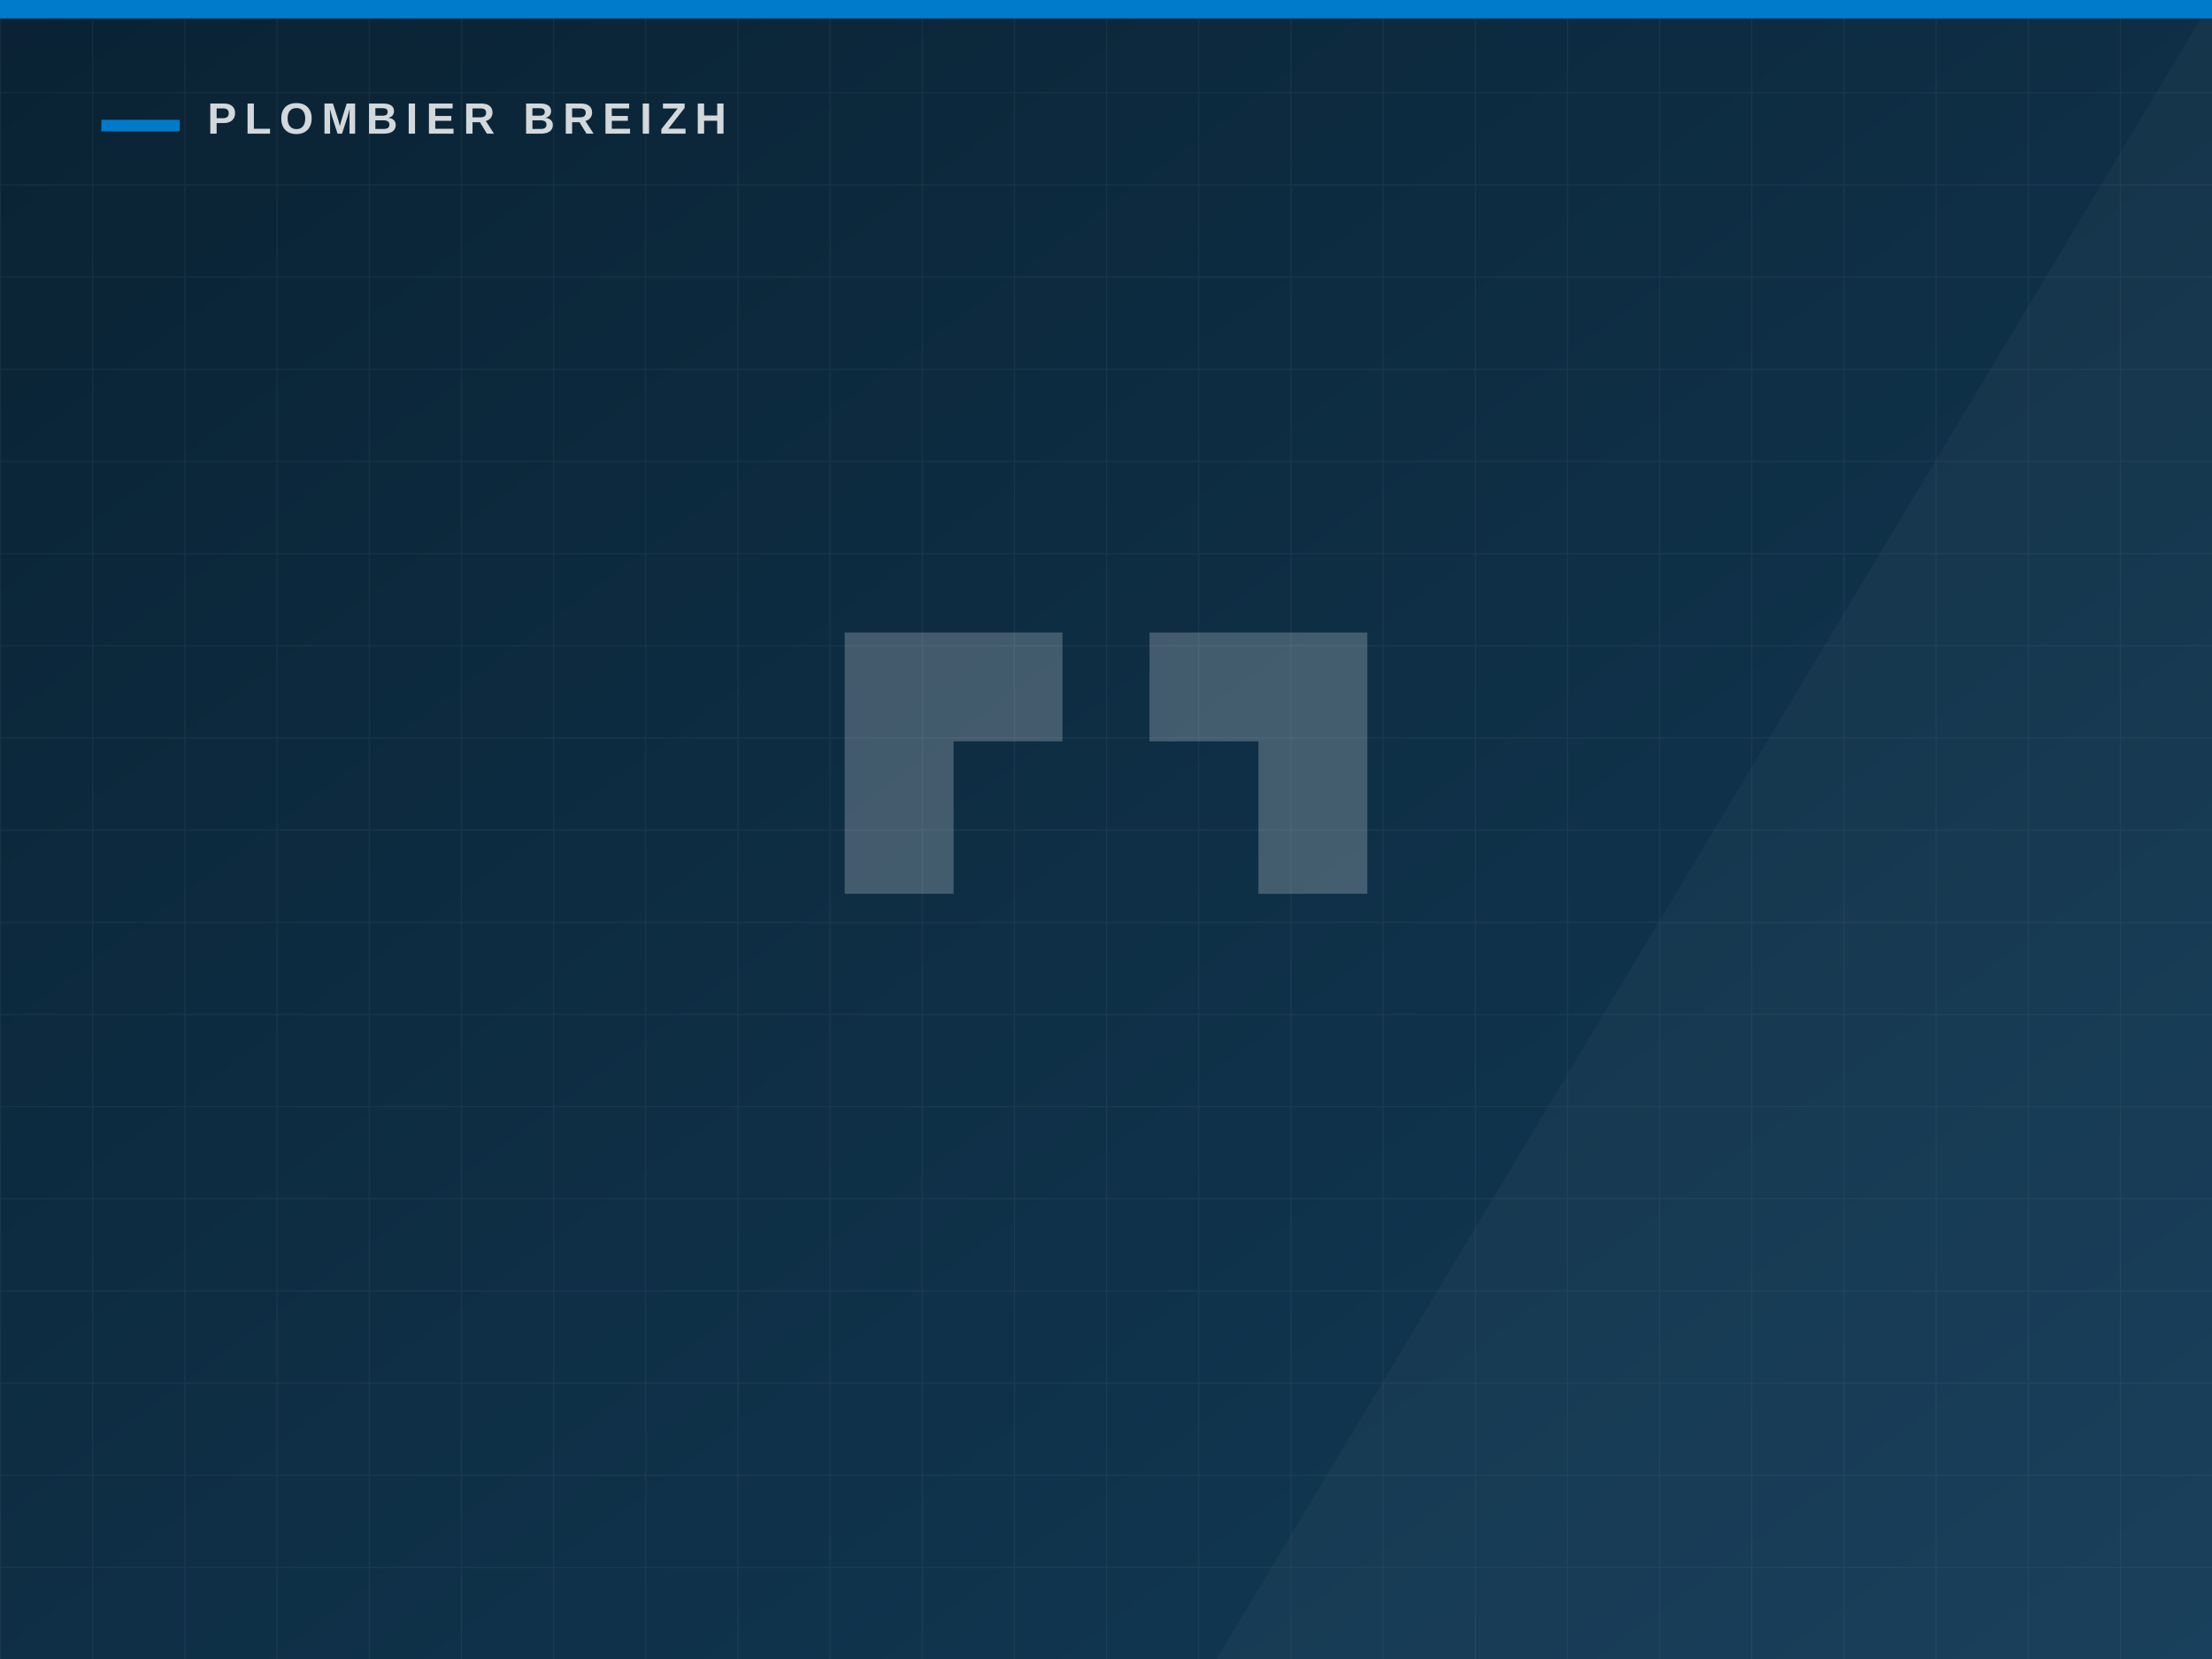
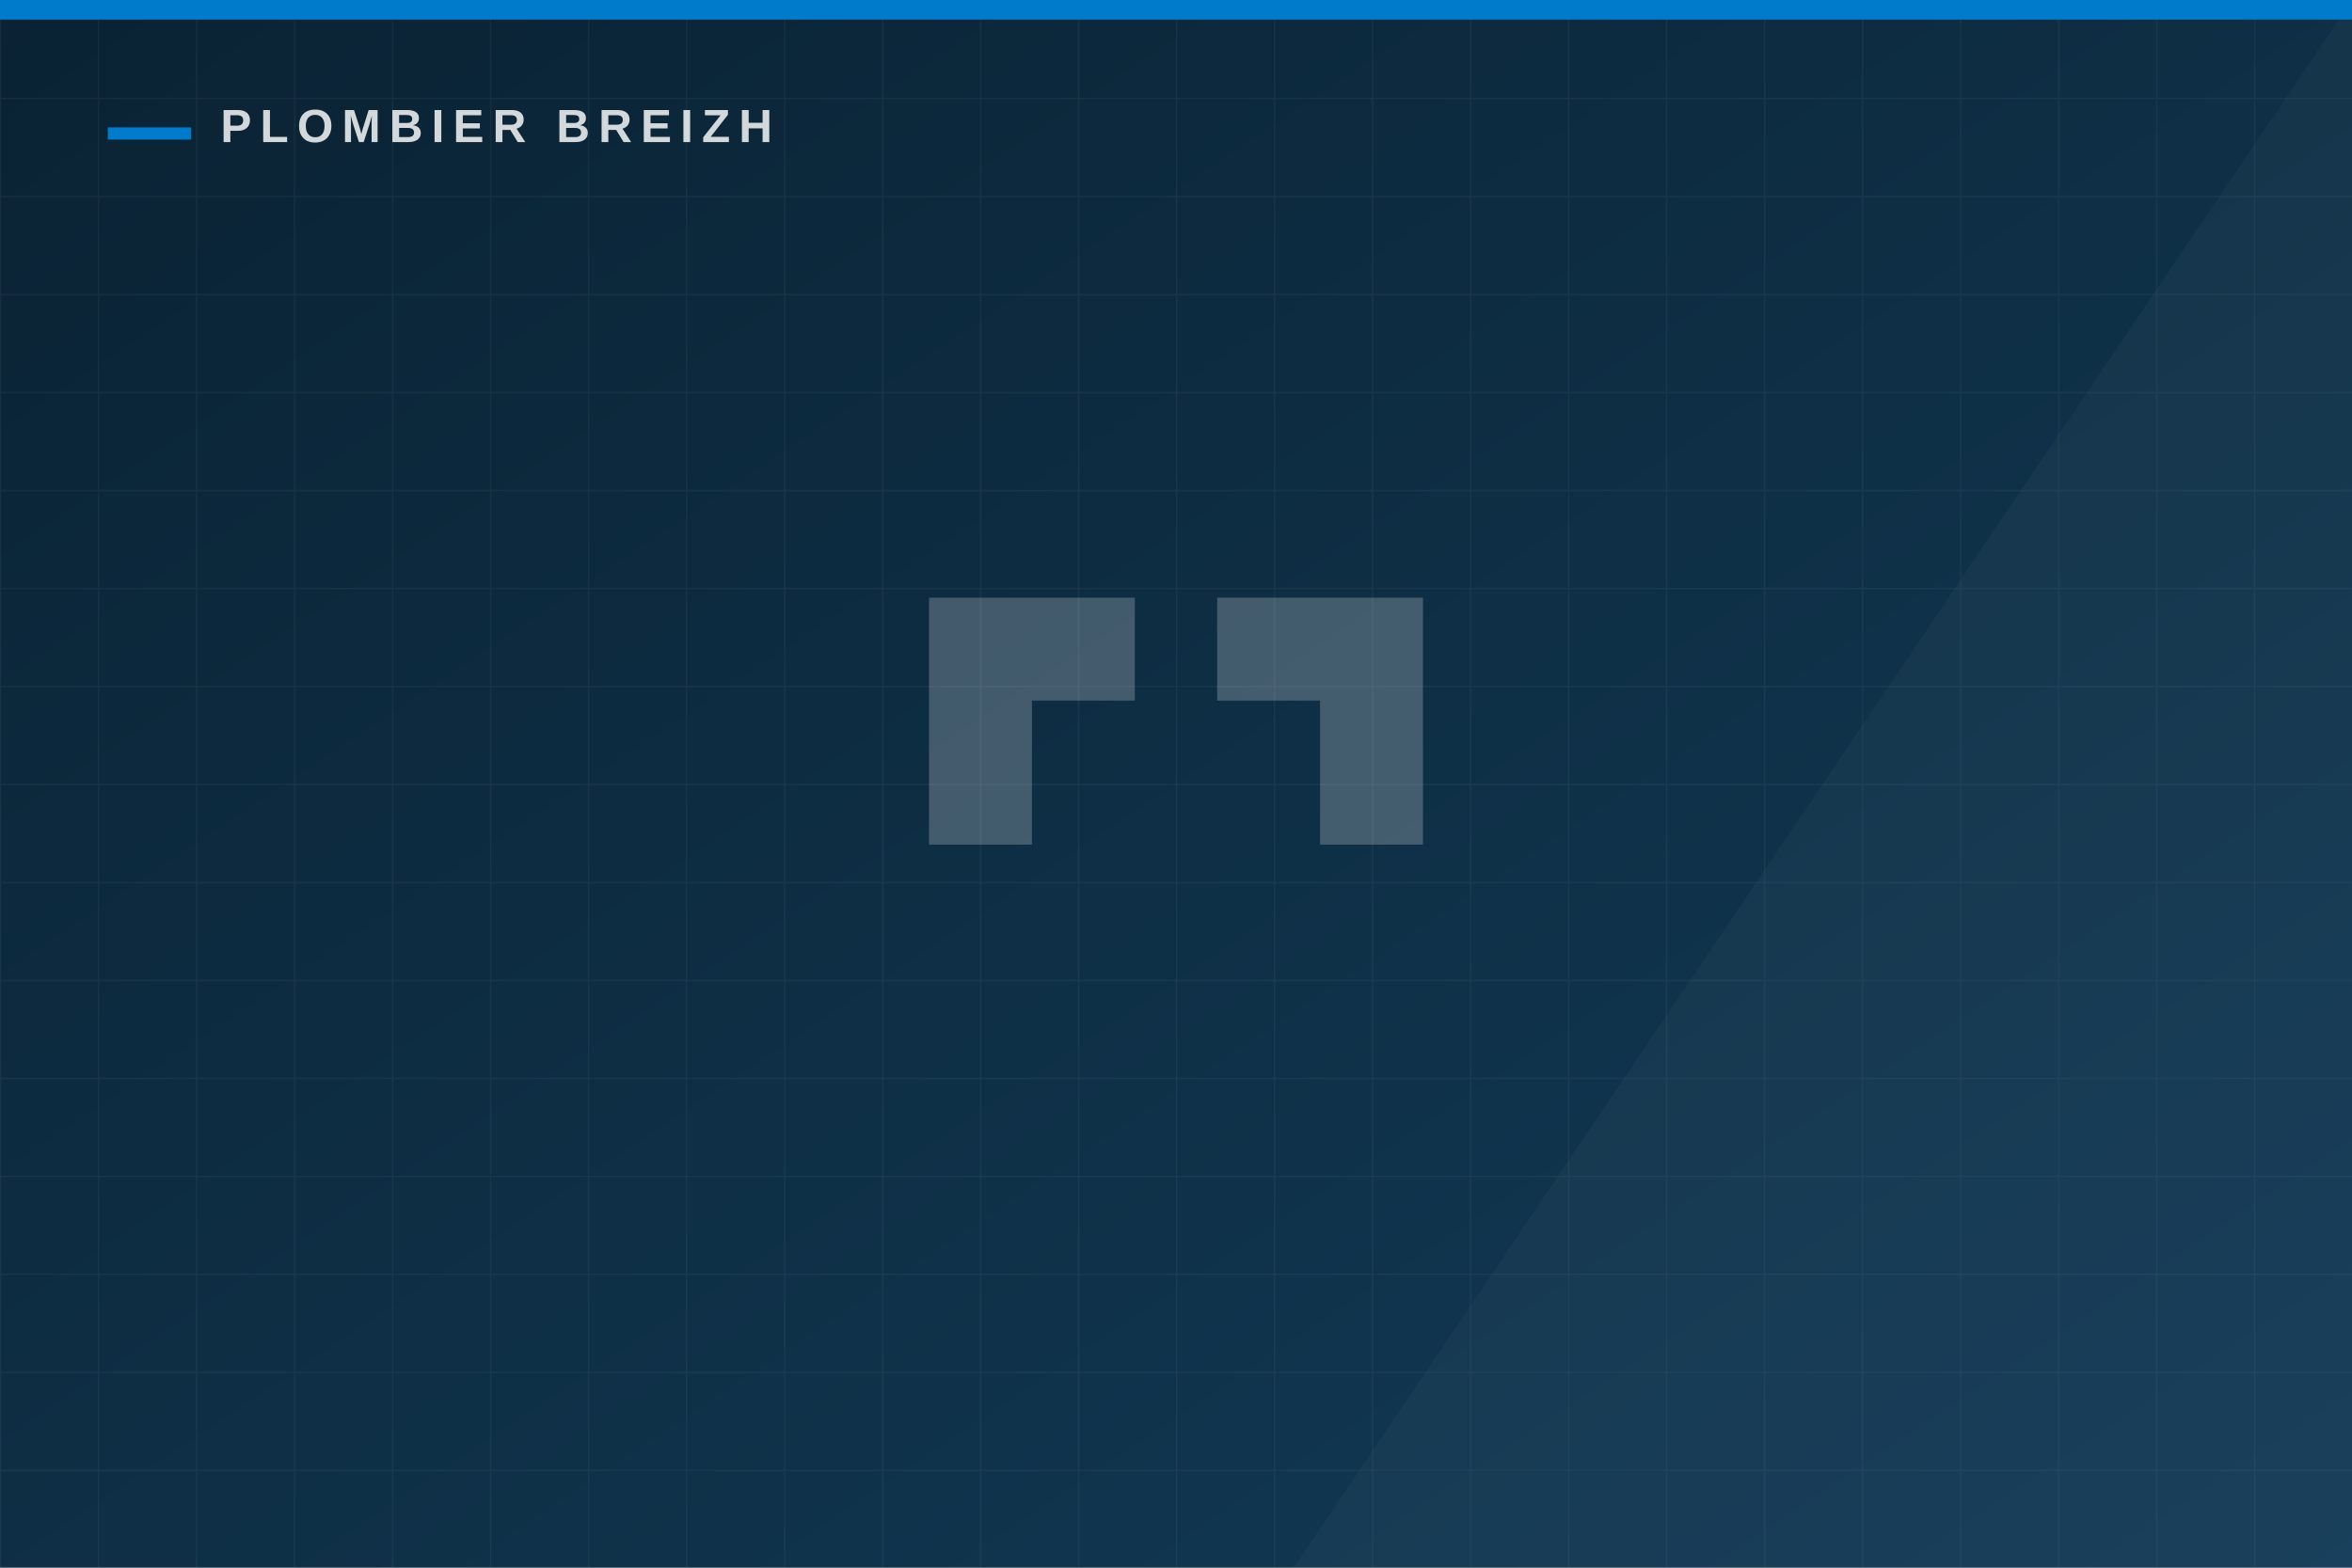
- <svg xmlns="http://www.w3.org/2000/svg" viewBox="0 0 960 720" width="960" height="720" role="presentation">
+ <svg xmlns="http://www.w3.org/2000/svg" viewBox="0 0 960 640" width="960" height="640" role="presentation">
  <defs>
    <linearGradient id="g" x1="0" y1="0" x2="1" y2="1">
      <stop offset="0" stop-color="#0A2233" />
      <stop offset="1" stop-color="#123B57" />
    </linearGradient>
    <pattern id="p" width="40" height="40" patternUnits="userSpaceOnUse">
      <path d="M40 0H0v40" fill="none" stroke="#FFFFFF" stroke-opacity="0.05" stroke-width="1" />
    </pattern>
  </defs>
-   <rect width="960" height="720" fill="url(#g)" />
-   <rect width="960" height="720" fill="url(#p)" />
-   <path d="M960 0 L960 720 L528 720 Z" fill="#FFFFFF" fill-opacity="0.03" />
+   <rect width="960" height="640" fill="url(#g)" />
+   <rect width="960" height="640" fill="url(#p)" />
+   <path d="M960 0 L960 640 L528 640 Z" fill="#FFFFFF" fill-opacity="0.03" />
  <rect x="0" y="0" width="960" height="8" fill="#007BCB" />
-   <g transform="translate(328.8 180) scale(4.725)">
+   <g transform="translate(345.6 160) scale(4.200)">
    <path d="M8 20h20v10H18v14H8V20Zm28 0h20v24H46V30H36V20Z" fill="#FFFFFF" fill-opacity="0.22" />
  </g>
  <g transform="translate(44 78)">
    <rect x="0" y="-26" width="34" height="5" fill="#007BCB" />
    <text x="46" y="-20" font-family="Segoe UI,Helvetica Neue,Arial,sans-serif" font-size="19" font-weight="700" letter-spacing="3.5" fill="#FFFFFF" fill-opacity="0.82">PLOMBIER BREIZH</text>
  </g>
</svg>
